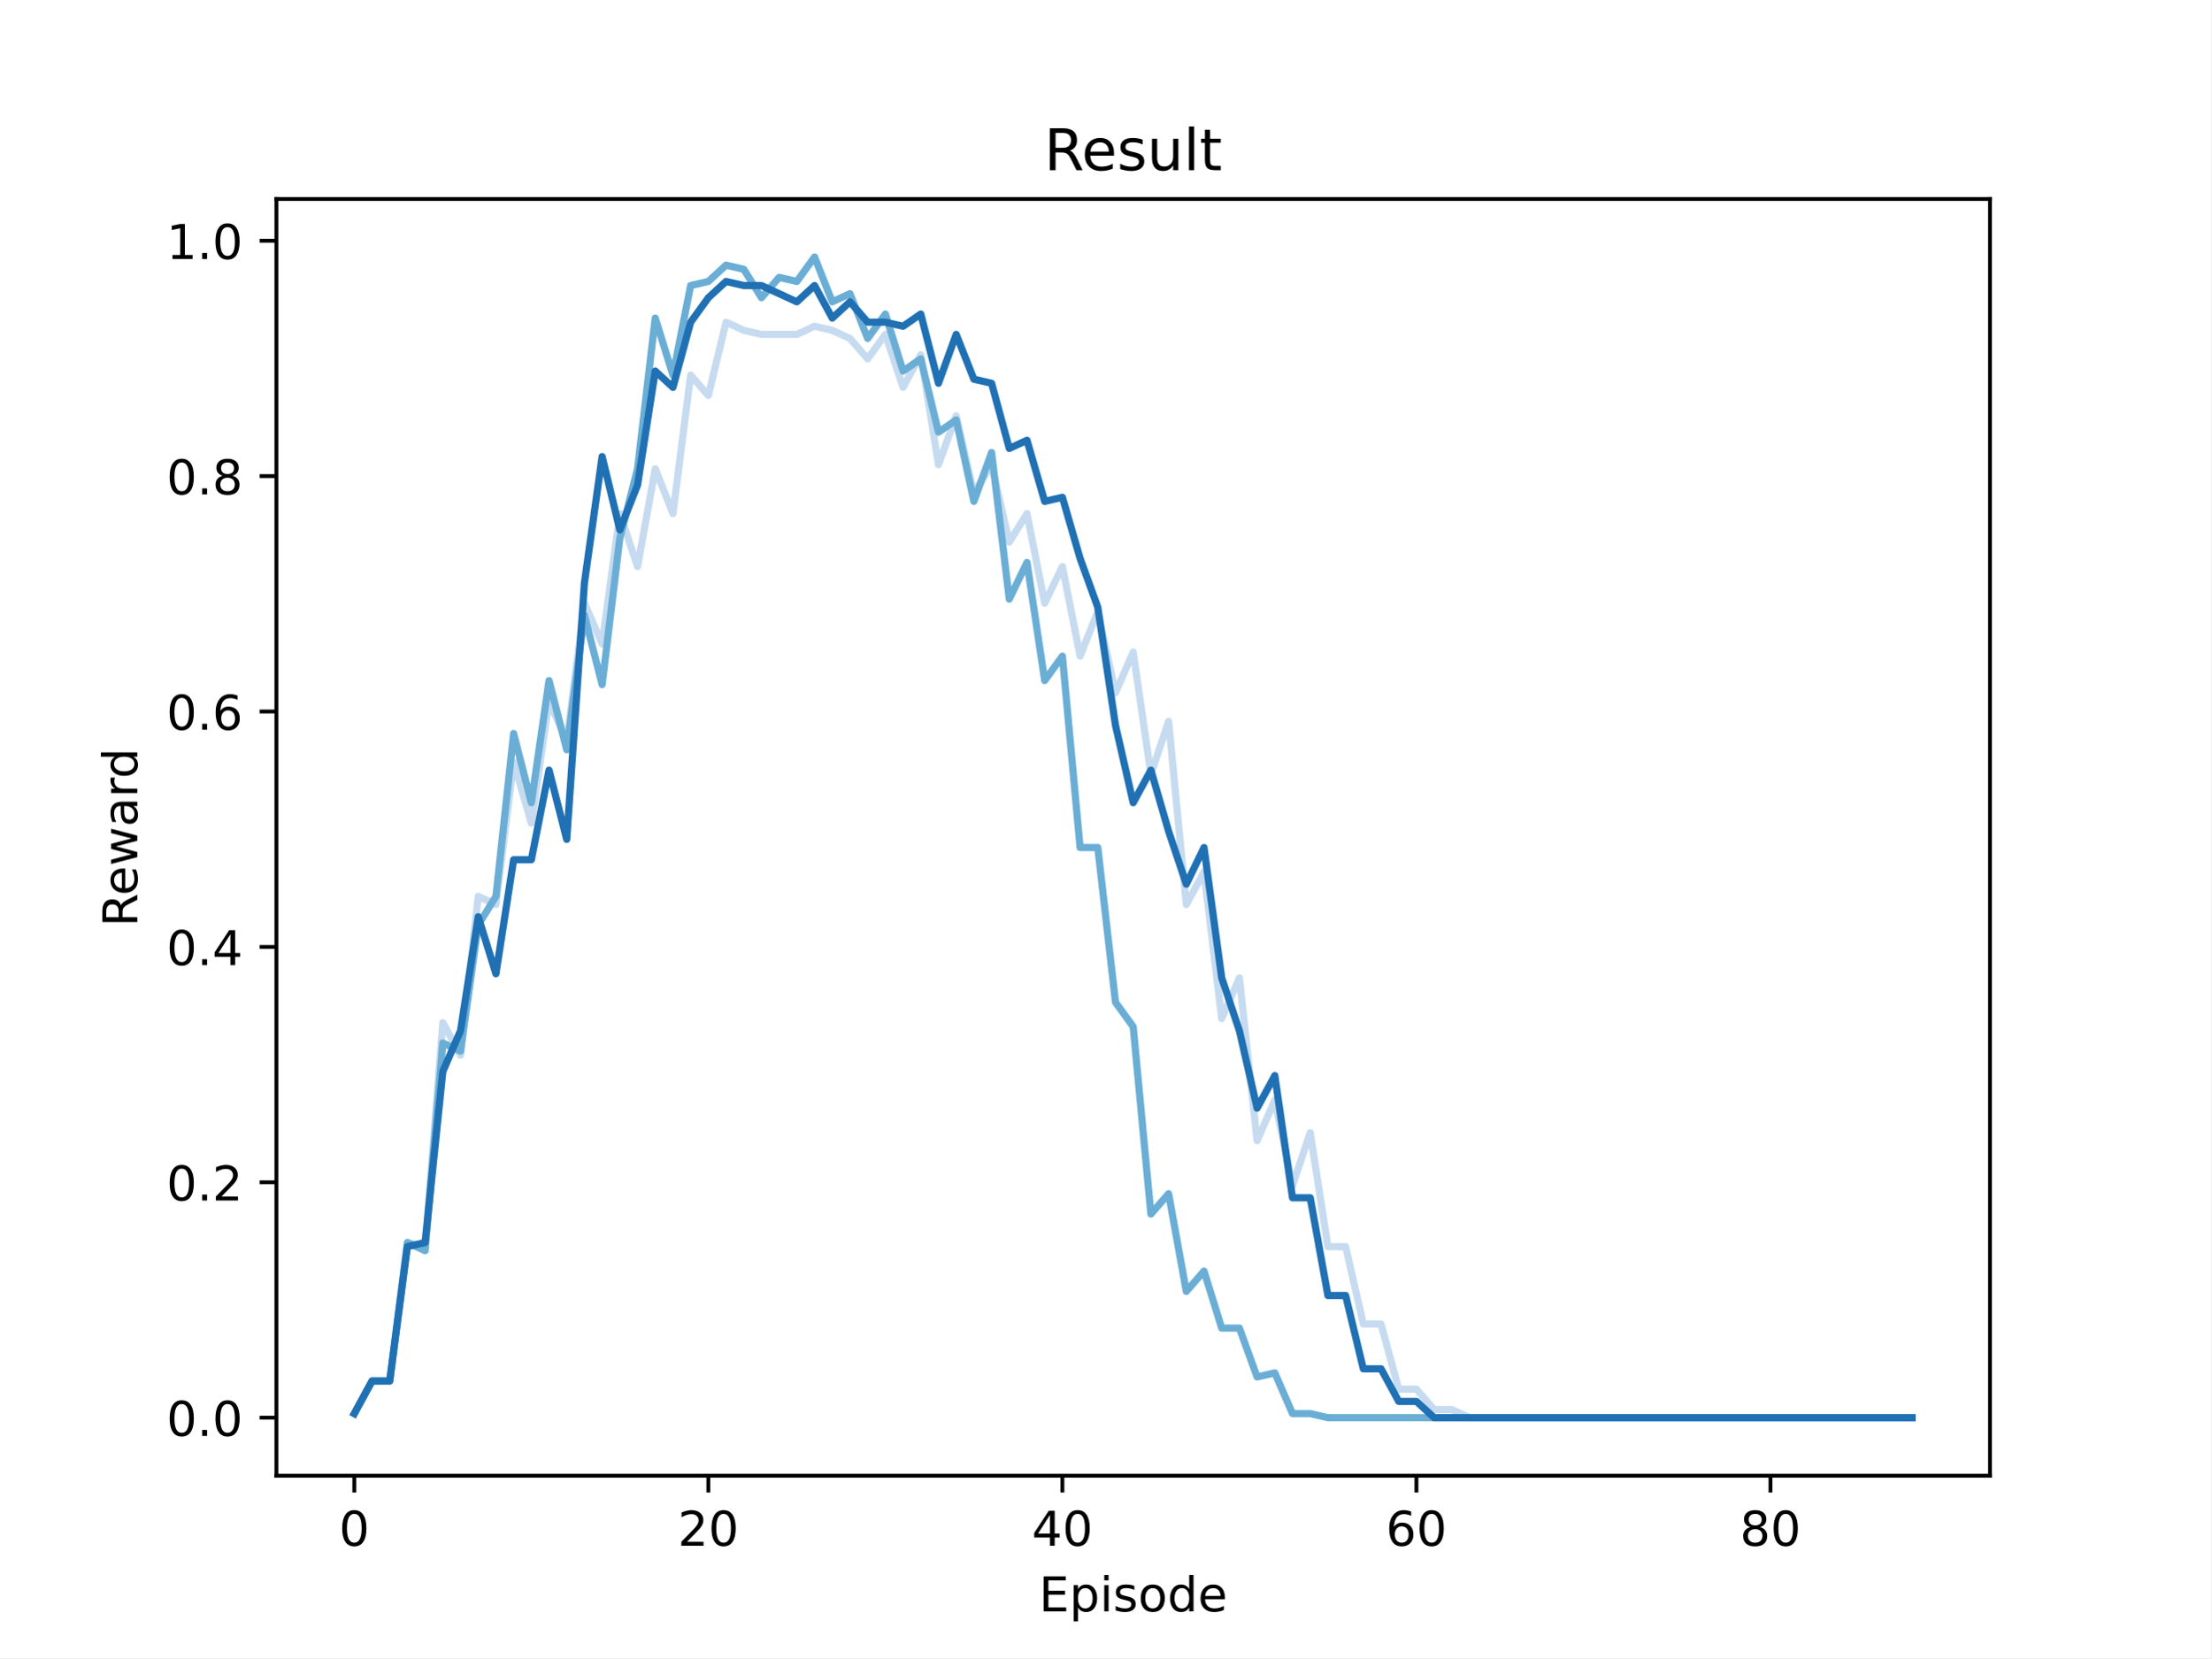
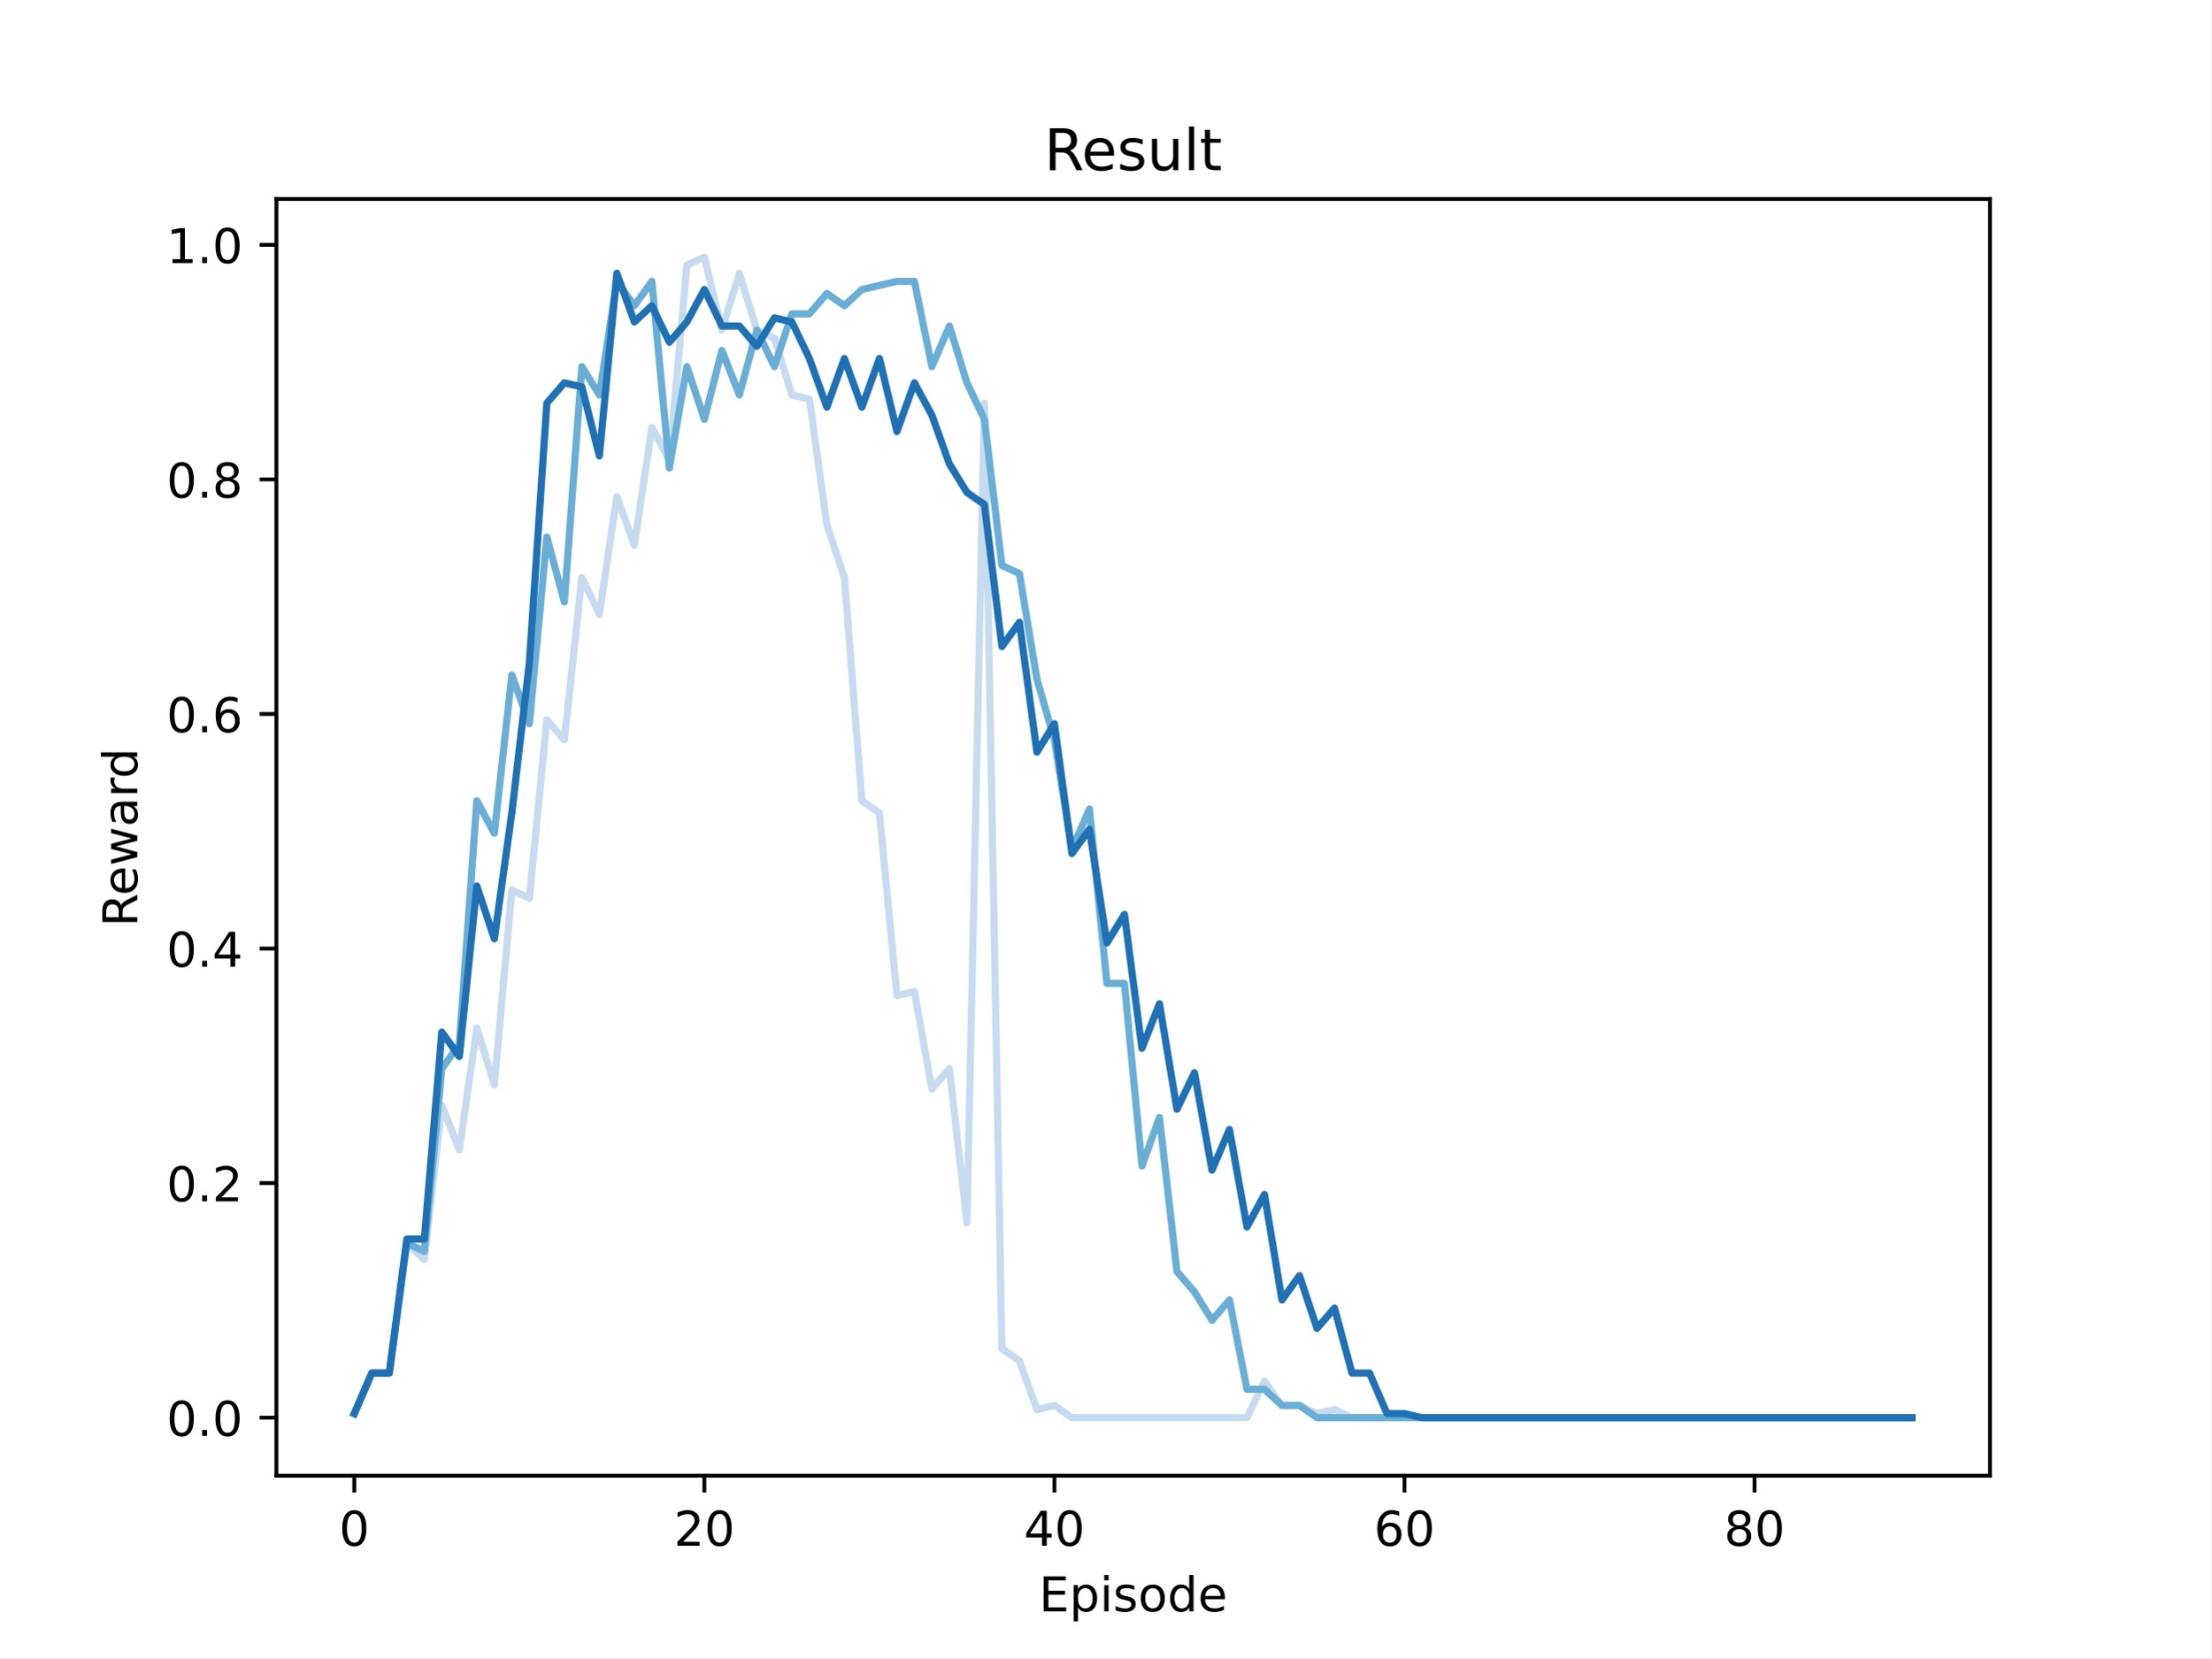
<svg xmlns="http://www.w3.org/2000/svg" xmlns:xlink="http://www.w3.org/1999/xlink" width="460.8pt" height="345.6pt" viewBox="0 0 460.8 345.6" version="1.1">
  <defs>
    <style type="text/css">*{stroke-linejoin: round; stroke-linecap: butt}</style>
  </defs>
  <g id="figure_1">
    <g id="patch_1">
      <path d="M 0 345.6  L 460.8 345.6  L 460.8 0  L 0 0  z " style="fill: #ffffff" />
    </g>
    <g id="axes_1">
      <g id="patch_2">
        <path d="M 57.6 307.584  L 414.72 307.584  L 414.72 41.472  L 57.6 41.472  z " style="fill: #ffffff" />
      </g>
      <g id="matplotlib.axis_1">
        <g id="xtick_1">
          <g id="line2d_1">
            <defs>
-               <path id="m8c17964e80" d="M 0 0  L 0 3.5  " style="stroke: #000000; stroke-width: 0.8" />
-             </defs>
-             <g>
-               <use xlink:href="#m8c17964e80" x="73.833" y="307.584" style="stroke: #000000; stroke-width: 0.8" />
+               <path id="m3e5725ed5f" d="M 0 0  L 0 3.5  " style="stroke: #000000; stroke-width: 0.8" />
+             </defs>
+             <g>
+               <use xlink:href="#m3e5725ed5f" x="73.833" y="307.584" style="stroke: #000000; stroke-width: 0.8" />
            </g>
          </g>
          <g id="text_1">
            <g transform="translate(70.65148 322.1824) scale(0.1 -0.1)">
              <defs>
                <path id="DejaVuSans-30" d="M 2034 4250  Q 1547 4250 1301 3770  Q 1056 3291 1056 2328  Q 1056 1369 1301 889  Q 1547 409 2034 409  Q 2525 409 2770 889  Q 3016 1369 3016 2328  Q 3016 3291 2770 3770  Q 2525 4250 2034 4250  z M 2034 4750  Q 2819 4750 3233 4129  Q 3647 3509 3647 2328  Q 3647 1150 3233 529  Q 2819 -91 2034 -91  Q 1250 -91 836 529  Q 422 1150 422 2328  Q 422 3509 836 4129  Q 1250 4750 2034 4750  z " transform="scale(0.015625)" />
              </defs>
              <use xlink:href="#DejaVuSans-30" />
            </g>
          </g>
        </g>
        <g id="xtick_2">
          <g id="line2d_2">
            <g>
-               <use xlink:href="#m8c17964e80" x="147.618" y="307.584" style="stroke: #000000; stroke-width: 0.8" />
+               <use xlink:href="#m3e5725ed5f" x="146.789" y="307.584" style="stroke: #000000; stroke-width: 0.8" />
            </g>
          </g>
          <g id="text_2">
-             <g transform="translate(141.2554 322.1824) scale(0.1 -0.1)">
+             <g transform="translate(140.4263 322.1824) scale(0.1 -0.1)">
              <defs>
                <path id="DejaVuSans-32" d="M 1228 531  L 3431 531  L 3431 0  L 469 0  L 469 531  Q 828 903 1448 1529  Q 2069 2156 2228 2338  Q 2531 2678 2651 2914  Q 2772 3150 2772 3378  Q 2772 3750 2511 3984  Q 2250 4219 1831 4219  Q 1534 4219 1204 4116  Q 875 4013 500 3803  L 500 4441  Q 881 4594 1212 4672  Q 1544 4750 1819 4750  Q 2544 4750 2975 4387  Q 3406 4025 3406 3419  Q 3406 3131 3298 2873  Q 3191 2616 2906 2266  Q 2828 2175 2409 1742  Q 1991 1309 1228 531  z " transform="scale(0.015625)" />
              </defs>
              <use xlink:href="#DejaVuSans-32" />
              <use xlink:href="#DejaVuSans-30" x="63.623" />
            </g>
          </g>
        </g>
        <g id="xtick_3">
          <g id="line2d_3">
            <g>
-               <use xlink:href="#m8c17964e80" x="221.403" y="307.584" style="stroke: #000000; stroke-width: 0.8" />
+               <use xlink:href="#m3e5725ed5f" x="219.745" y="307.584" style="stroke: #000000; stroke-width: 0.8" />
            </g>
          </g>
          <g id="text_3">
-             <g transform="translate(215.0405 322.1824) scale(0.1 -0.1)">
+             <g transform="translate(213.3824 322.1824) scale(0.1 -0.1)">
              <defs>
                <path id="DejaVuSans-34" d="M 2419 4116  L 825 1625  L 2419 1625  L 2419 4116  z M 2253 4666  L 3047 4666  L 3047 1625  L 3713 1625  L 3713 1100  L 3047 1100  L 3047 0  L 2419 0  L 2419 1100  L 313 1100  L 313 1709  L 2253 4666  z " transform="scale(0.015625)" />
              </defs>
              <use xlink:href="#DejaVuSans-34" />
              <use xlink:href="#DejaVuSans-30" x="63.623" />
            </g>
          </g>
        </g>
        <g id="xtick_4">
          <g id="line2d_4">
            <g>
-               <use xlink:href="#m8c17964e80" x="295.188" y="307.584" style="stroke: #000000; stroke-width: 0.8" />
+               <use xlink:href="#m3e5725ed5f" x="292.701" y="307.584" style="stroke: #000000; stroke-width: 0.8" />
            </g>
          </g>
          <g id="text_4">
-             <g transform="translate(288.8256 322.1824) scale(0.1 -0.1)">
+             <g transform="translate(286.3385 322.1824) scale(0.1 -0.1)">
              <defs>
                <path id="DejaVuSans-36" d="M 2113 2584  Q 1688 2584 1439 2293  Q 1191 2003 1191 1497  Q 1191 994 1439 701  Q 1688 409 2113 409  Q 2538 409 2786 701  Q 3034 994 3034 1497  Q 3034 2003 2786 2293  Q 2538 2584 2113 2584  z M 3366 4563  L 3366 3988  Q 3128 4100 2886 4159  Q 2644 4219 2406 4219  Q 1781 4219 1451 3797  Q 1122 3375 1075 2522  Q 1259 2794 1537 2939  Q 1816 3084 2150 3084  Q 2853 3084 3261 2657  Q 3669 2231 3669 1497  Q 3669 778 3244 343  Q 2819 -91 2113 -91  Q 1303 -91 875 529  Q 447 1150 447 2328  Q 447 3434 972 4092  Q 1497 4750 2381 4750  Q 2619 4750 2861 4703  Q 3103 4656 3366 4563  z " transform="scale(0.015625)" />
              </defs>
              <use xlink:href="#DejaVuSans-36" />
              <use xlink:href="#DejaVuSans-30" x="63.623" />
            </g>
          </g>
        </g>
        <g id="xtick_5">
          <g id="line2d_5">
            <g>
-               <use xlink:href="#m8c17964e80" x="368.973" y="307.584" style="stroke: #000000; stroke-width: 0.8" />
+               <use xlink:href="#m3e5725ed5f" x="365.657" y="307.584" style="stroke: #000000; stroke-width: 0.8" />
            </g>
          </g>
          <g id="text_5">
-             <g transform="translate(362.6107 322.1824) scale(0.1 -0.1)">
+             <g transform="translate(359.2945 322.1824) scale(0.1 -0.1)">
              <defs>
                <path id="DejaVuSans-38" d="M 2034 2216  Q 1584 2216 1326 1975  Q 1069 1734 1069 1313  Q 1069 891 1326 650  Q 1584 409 2034 409  Q 2484 409 2743 651  Q 3003 894 3003 1313  Q 3003 1734 2745 1975  Q 2488 2216 2034 2216  z M 1403 2484  Q 997 2584 770 2862  Q 544 3141 544 3541  Q 544 4100 942 4425  Q 1341 4750 2034 4750  Q 2731 4750 3128 4425  Q 3525 4100 3525 3541  Q 3525 3141 3298 2862  Q 3072 2584 2669 2484  Q 3125 2378 3379 2068  Q 3634 1759 3634 1313  Q 3634 634 3220 271  Q 2806 -91 2034 -91  Q 1263 -91 848 271  Q 434 634 434 1313  Q 434 1759 690 2068  Q 947 2378 1403 2484  z M 1172 3481  Q 1172 3119 1398 2916  Q 1625 2713 2034 2713  Q 2441 2713 2670 2916  Q 2900 3119 2900 3481  Q 2900 3844 2670 4047  Q 2441 4250 2034 4250  Q 1625 4250 1398 4047  Q 1172 3844 1172 3481  z " transform="scale(0.015625)" />
              </defs>
              <use xlink:href="#DejaVuSans-38" />
              <use xlink:href="#DejaVuSans-30" x="63.623" />
            </g>
          </g>
        </g>
        <g id="text_6">
          <g transform="translate(216.5225 335.8606) scale(0.1 -0.1)">
            <defs>
              <path id="DejaVuSans-45" d="M 628 4666  L 3578 4666  L 3578 4134  L 1259 4134  L 1259 2753  L 3481 2753  L 3481 2222  L 1259 2222  L 1259 531  L 3634 531  L 3634 0  L 628 0  L 628 4666  z " transform="scale(0.015625)" />
              <path id="DejaVuSans-70" d="M 1159 525  L 1159 -1331  L 581 -1331  L 581 3500  L 1159 3500  L 1159 2969  Q 1341 3281 1617 3432  Q 1894 3584 2278 3584  Q 2916 3584 3314 3078  Q 3713 2572 3713 1747  Q 3713 922 3314 415  Q 2916 -91 2278 -91  Q 1894 -91 1617 61  Q 1341 213 1159 525  z M 3116 1747  Q 3116 2381 2855 2742  Q 2594 3103 2138 3103  Q 1681 3103 1420 2742  Q 1159 2381 1159 1747  Q 1159 1113 1420 752  Q 1681 391 2138 391  Q 2594 391 2855 752  Q 3116 1113 3116 1747  z " transform="scale(0.015625)" />
              <path id="DejaVuSans-69" d="M 603 3500  L 1178 3500  L 1178 0  L 603 0  L 603 3500  z M 603 4863  L 1178 4863  L 1178 4134  L 603 4134  L 603 4863  z " transform="scale(0.015625)" />
              <path id="DejaVuSans-73" d="M 2834 3397  L 2834 2853  Q 2591 2978 2328 3040  Q 2066 3103 1784 3103  Q 1356 3103 1142 2972  Q 928 2841 928 2578  Q 928 2378 1081 2264  Q 1234 2150 1697 2047  L 1894 2003  Q 2506 1872 2764 1633  Q 3022 1394 3022 966  Q 3022 478 2636 193  Q 2250 -91 1575 -91  Q 1294 -91 989 -36  Q 684 19 347 128  L 347 722  Q 666 556 975 473  Q 1284 391 1588 391  Q 1994 391 2212 530  Q 2431 669 2431 922  Q 2431 1156 2273 1281  Q 2116 1406 1581 1522  L 1381 1569  Q 847 1681 609 1914  Q 372 2147 372 2553  Q 372 3047 722 3315  Q 1072 3584 1716 3584  Q 2034 3584 2315 3537  Q 2597 3491 2834 3397  z " transform="scale(0.015625)" />
              <path id="DejaVuSans-6f" d="M 1959 3097  Q 1497 3097 1228 2736  Q 959 2375 959 1747  Q 959 1119 1226 758  Q 1494 397 1959 397  Q 2419 397 2687 759  Q 2956 1122 2956 1747  Q 2956 2369 2687 2733  Q 2419 3097 1959 3097  z M 1959 3584  Q 2709 3584 3137 3096  Q 3566 2609 3566 1747  Q 3566 888 3137 398  Q 2709 -91 1959 -91  Q 1206 -91 779 398  Q 353 888 353 1747  Q 353 2609 779 3096  Q 1206 3584 1959 3584  z " transform="scale(0.015625)" />
              <path id="DejaVuSans-64" d="M 2906 2969  L 2906 4863  L 3481 4863  L 3481 0  L 2906 0  L 2906 525  Q 2725 213 2448 61  Q 2172 -91 1784 -91  Q 1150 -91 751 415  Q 353 922 353 1747  Q 353 2572 751 3078  Q 1150 3584 1784 3584  Q 2172 3584 2448 3432  Q 2725 3281 2906 2969  z M 947 1747  Q 947 1113 1208 752  Q 1469 391 1925 391  Q 2381 391 2643 752  Q 2906 1113 2906 1747  Q 2906 2381 2643 2742  Q 2381 3103 1925 3103  Q 1469 3103 1208 2742  Q 947 2381 947 1747  z " transform="scale(0.015625)" />
              <path id="DejaVuSans-65" d="M 3597 1894  L 3597 1613  L 953 1613  Q 991 1019 1311 708  Q 1631 397 2203 397  Q 2534 397 2845 478  Q 3156 559 3463 722  L 3463 178  Q 3153 47 2828 -22  Q 2503 -91 2169 -91  Q 1331 -91 842 396  Q 353 884 353 1716  Q 353 2575 817 3079  Q 1281 3584 2069 3584  Q 2775 3584 3186 3129  Q 3597 2675 3597 1894  z M 3022 2063  Q 3016 2534 2758 2815  Q 2500 3097 2075 3097  Q 1594 3097 1305 2825  Q 1016 2553 972 2059  L 3022 2063  z " transform="scale(0.015625)" />
            </defs>
            <use xlink:href="#DejaVuSans-45" />
            <use xlink:href="#DejaVuSans-70" x="63.184" />
            <use xlink:href="#DejaVuSans-69" x="126.66" />
            <use xlink:href="#DejaVuSans-73" x="154.443" />
            <use xlink:href="#DejaVuSans-6f" x="206.543" />
            <use xlink:href="#DejaVuSans-64" x="267.725" />
            <use xlink:href="#DejaVuSans-65" x="331.201" />
          </g>
        </g>
      </g>
      <g id="matplotlib.axis_2">
        <g id="ytick_1">
          <g id="line2d_6">
            <defs>
-               <path id="ma7118ca9bf" d="M 0 0  L -3.5 0  " style="stroke: #000000; stroke-width: 0.8" />
-             </defs>
-             <g>
-               <use xlink:href="#ma7118ca9bf" x="57.6" y="295.488" style="stroke: #000000; stroke-width: 0.8" />
+               <path id="mf3e5ec3d20" d="M 0 0  L -3.5 0  " style="stroke: #000000; stroke-width: 0.8" />
+             </defs>
+             <g>
+               <use xlink:href="#mf3e5ec3d20" x="57.6" y="295.488" style="stroke: #000000; stroke-width: 0.8" />
            </g>
          </g>
          <g id="text_7">
            <g transform="translate(34.69687 299.2872) scale(0.1 -0.1)">
              <defs>
                <path id="DejaVuSans-2e" d="M 684 794  L 1344 794  L 1344 0  L 684 0  L 684 794  z " transform="scale(0.015625)" />
              </defs>
              <use xlink:href="#DejaVuSans-30" />
              <use xlink:href="#DejaVuSans-2e" x="63.623" />
              <use xlink:href="#DejaVuSans-30" x="95.41" />
            </g>
          </g>
        </g>
        <g id="ytick_2">
          <g id="line2d_7">
            <g>
-               <use xlink:href="#ma7118ca9bf" x="57.6" y="246.425" style="stroke: #000000; stroke-width: 0.8" />
+               <use xlink:href="#mf3e5ec3d20" x="57.6" y="246.596" style="stroke: #000000; stroke-width: 0.8" />
            </g>
          </g>
          <g id="text_8">
-             <g transform="translate(34.69687 250.2241) scale(0.1 -0.1)">
+             <g transform="translate(34.69687 250.3957) scale(0.1 -0.1)">
              <use xlink:href="#DejaVuSans-30" />
              <use xlink:href="#DejaVuSans-2e" x="63.623" />
              <use xlink:href="#DejaVuSans-32" x="95.41" />
            </g>
          </g>
        </g>
        <g id="ytick_3">
          <g id="line2d_8">
            <g>
-               <use xlink:href="#ma7118ca9bf" x="57.6" y="197.362" style="stroke: #000000; stroke-width: 0.8" />
+               <use xlink:href="#mf3e5ec3d20" x="57.6" y="197.705" style="stroke: #000000; stroke-width: 0.8" />
            </g>
          </g>
          <g id="text_9">
-             <g transform="translate(34.69687 201.1611) scale(0.1 -0.1)">
+             <g transform="translate(34.69687 201.5042) scale(0.1 -0.1)">
              <use xlink:href="#DejaVuSans-30" />
              <use xlink:href="#DejaVuSans-2e" x="63.623" />
              <use xlink:href="#DejaVuSans-34" x="95.41" />
            </g>
          </g>
        </g>
        <g id="ytick_4">
          <g id="line2d_9">
            <g>
-               <use xlink:href="#ma7118ca9bf" x="57.6" y="148.299" style="stroke: #000000; stroke-width: 0.8" />
+               <use xlink:href="#mf3e5ec3d20" x="57.6" y="148.813" style="stroke: #000000; stroke-width: 0.8" />
            </g>
          </g>
          <g id="text_10">
-             <g transform="translate(34.69687 152.098) scale(0.1 -0.1)">
+             <g transform="translate(34.69687 152.6126) scale(0.1 -0.1)">
              <use xlink:href="#DejaVuSans-30" />
              <use xlink:href="#DejaVuSans-2e" x="63.623" />
              <use xlink:href="#DejaVuSans-36" x="95.41" />
            </g>
          </g>
        </g>
        <g id="ytick_5">
          <g id="line2d_10">
            <g>
-               <use xlink:href="#ma7118ca9bf" x="57.6" y="99.236" style="stroke: #000000; stroke-width: 0.8" />
+               <use xlink:href="#mf3e5ec3d20" x="57.6" y="99.922" style="stroke: #000000; stroke-width: 0.8" />
            </g>
          </g>
          <g id="text_11">
-             <g transform="translate(34.69687 103.0349) scale(0.1 -0.1)">
+             <g transform="translate(34.69687 103.7211) scale(0.1 -0.1)">
              <use xlink:href="#DejaVuSans-30" />
              <use xlink:href="#DejaVuSans-2e" x="63.623" />
              <use xlink:href="#DejaVuSans-38" x="95.41" />
            </g>
          </g>
        </g>
        <g id="ytick_6">
          <g id="line2d_11">
            <g>
-               <use xlink:href="#ma7118ca9bf" x="57.6" y="50.173" style="stroke: #000000; stroke-width: 0.8" />
+               <use xlink:href="#mf3e5ec3d20" x="57.6" y="51.03" style="stroke: #000000; stroke-width: 0.8" />
            </g>
          </g>
          <g id="text_12">
-             <g transform="translate(34.69687 53.97185) scale(0.1 -0.1)">
+             <g transform="translate(34.69687 54.8296) scale(0.1 -0.1)">
              <defs>
                <path id="DejaVuSans-31" d="M 794 531  L 1825 531  L 1825 4091  L 703 3866  L 703 4441  L 1819 4666  L 2450 4666  L 2450 531  L 3481 531  L 3481 0  L 794 0  L 794 531  z " transform="scale(0.015625)" />
              </defs>
              <use xlink:href="#DejaVuSans-31" />
              <use xlink:href="#DejaVuSans-2e" x="63.623" />
              <use xlink:href="#DejaVuSans-30" x="95.41" />
            </g>
          </g>
        </g>
        <g id="text_13">
          <g transform="translate(28.61719 193.1491) rotate(-90) scale(0.1 -0.1)">
            <defs>
              <path id="DejaVuSans-52" d="M 2841 2188  Q 3044 2119 3236 1894  Q 3428 1669 3622 1275  L 4263 0  L 3584 0  L 2988 1197  Q 2756 1666 2539 1819  Q 2322 1972 1947 1972  L 1259 1972  L 1259 0  L 628 0  L 628 4666  L 2053 4666  Q 2853 4666 3247 4331  Q 3641 3997 3641 3322  Q 3641 2881 3436 2590  Q 3231 2300 2841 2188  z M 1259 4147  L 1259 2491  L 2053 2491  Q 2509 2491 2742 2702  Q 2975 2913 2975 3322  Q 2975 3731 2742 3939  Q 2509 4147 2053 4147  L 1259 4147  z " transform="scale(0.015625)" />
              <path id="DejaVuSans-77" d="M 269 3500  L 844 3500  L 1563 769  L 2278 3500  L 2956 3500  L 3675 769  L 4391 3500  L 4966 3500  L 4050 0  L 3372 0  L 2619 2869  L 1863 0  L 1184 0  L 269 3500  z " transform="scale(0.015625)" />
              <path id="DejaVuSans-61" d="M 2194 1759  Q 1497 1759 1228 1600  Q 959 1441 959 1056  Q 959 750 1161 570  Q 1363 391 1709 391  Q 2188 391 2477 730  Q 2766 1069 2766 1631  L 2766 1759  L 2194 1759  z M 3341 1997  L 3341 0  L 2766 0  L 2766 531  Q 2569 213 2275 61  Q 1981 -91 1556 -91  Q 1019 -91 701 211  Q 384 513 384 1019  Q 384 1609 779 1909  Q 1175 2209 1959 2209  L 2766 2209  L 2766 2266  Q 2766 2663 2505 2880  Q 2244 3097 1772 3097  Q 1472 3097 1187 3025  Q 903 2953 641 2809  L 641 3341  Q 956 3463 1253 3523  Q 1550 3584 1831 3584  Q 2591 3584 2966 3190  Q 3341 2797 3341 1997  z " transform="scale(0.015625)" />
              <path id="DejaVuSans-72" d="M 2631 2963  Q 2534 3019 2420 3045  Q 2306 3072 2169 3072  Q 1681 3072 1420 2755  Q 1159 2438 1159 1844  L 1159 0  L 581 0  L 581 3500  L 1159 3500  L 1159 2956  Q 1341 3275 1631 3429  Q 1922 3584 2338 3584  Q 2397 3584 2469 3576  Q 2541 3569 2628 3553  L 2631 2963  z " transform="scale(0.015625)" />
            </defs>
            <use xlink:href="#DejaVuSans-52" />
            <use xlink:href="#DejaVuSans-65" x="64.982" />
            <use xlink:href="#DejaVuSans-77" x="126.506" />
            <use xlink:href="#DejaVuSans-61" x="208.293" />
            <use xlink:href="#DejaVuSans-72" x="269.572" />
            <use xlink:href="#DejaVuSans-64" x="308.936" />
          </g>
        </g>
      </g>
      <g id="line2d_12">
-         <path d="M 73.833 294.639  L 77.522 287.848  L 81.211 287.848  L 84.9 258.988  L 88.59 259.837  L 92.279 213.15  L 95.968 219.941  L 99.658 186.836  L 103.347 188.534  L 107.036 158.824  L 110.725 171.557  L 114.415 146.092  L 118.104 154.58  L 121.793 125.72  L 125.482 134.208  L 129.172 107.045  L 132.861 118.08  L 136.55 97.708  L 140.239 107.045  L 143.929 78.184  L 147.618 82.429  L 151.307 67.149  L 154.996 68.847  L 158.686 69.696  L 162.375 69.696  L 166.064 69.696  L 169.753 67.998  L 173.443 68.847  L 177.132 70.545  L 180.821 74.789  L 184.51 69.696  L 188.2 80.731  L 191.889 73.94  L 195.578 96.859  L 199.267 86.673  L 202.957 102.801  L 206.646 96.859  L 210.335 112.987  L 214.024 107.045  L 217.714 125.72  L 221.403 118.08  L 225.092 136.755  L 228.781 127.417  L 232.471 144.394  L 236.16 135.906  L 239.849 161.371  L 243.539 150.336  L 247.228 188.534  L 250.917 181.743  L 254.606 212.301  L 258.296 203.813  L 261.985 237.767  L 265.674 229.278  L 269.363 247.104  L 273.053 236.069  L 276.742 259.837  L 280.431 259.837  L 284.12 275.965  L 287.81 275.965  L 291.499 289.546  L 295.188 289.546  L 298.877 293.79  L 302.567 293.79  L 306.256 295.488  L 309.945 295.488  L 313.634 295.488  L 317.324 295.488  L 321.013 295.488  L 324.702 295.488  L 328.391 295.488  L 332.081 295.488  L 335.77 295.488  L 339.459 295.488  L 343.148 295.488  L 346.838 295.488  L 350.527 295.488  L 354.216 295.488  L 357.905 295.488  L 361.595 295.488  L 365.284 295.488  L 368.973 295.488  L 372.662 295.488  L 376.352 295.488  L 380.041 295.488  L 383.73 295.488  L 387.42 295.488  L 391.109 295.488  L 394.798 295.488  L 398.487 295.488  " clip-path="url(#pf45e8e0fda)" style="fill: none; stroke: #c6dbef; stroke-width: 1.5; stroke-linecap: square" />
+         <path d="M 73.833 294.642  L 77.481 286.183  L 81.128 286.183  L 84.776 259.115  L 88.424 262.499  L 92.072 230.356  L 95.72 239.66  L 99.367 214.284  L 103.015 226.126  L 106.663 185.524  L 110.311 187.216  L 113.959 149.998  L 117.606 154.227  L 121.254 120.392  L 124.902 128.005  L 128.55 103.475  L 132.198 113.625  L 135.845 89.095  L 139.493 95.862  L 143.141 55.26  L 146.789 53.568  L 150.437 68.794  L 154.084 56.951  L 157.732 68.794  L 161.38 70.485  L 165.028 82.328  L 168.676 83.174  L 172.323 109.396  L 175.971 120.392  L 179.619 166.915  L 183.267 169.453  L 186.915 207.517  L 190.562 206.671  L 194.21 226.972  L 197.858 222.743  L 201.506 254.886  L 205.154 84.019  L 208.801 281.108  L 212.449 283.646  L 216.097 293.796  L 219.745 292.95  L 223.393 295.488  L 227.04 295.488  L 230.688 295.488  L 234.336 295.488  L 237.984 295.488  L 241.632 295.488  L 245.28 295.488  L 248.927 295.488  L 252.575 295.488  L 256.223 295.488  L 259.871 295.488  L 263.519 287.875  L 267.166 292.95  L 270.814 292.95  L 274.462 294.642  L 278.11 293.796  L 281.758 295.488  L 285.405 295.488  L 289.053 295.488  L 292.701 295.488  L 296.349 295.488  L 299.997 295.488  L 303.644 295.488  L 307.292 295.488  L 310.94 295.488  L 314.588 295.488  L 318.236 295.488  L 321.883 295.488  L 325.531 295.488  L 329.179 295.488  L 332.827 295.488  L 336.475 295.488  L 340.122 295.488  L 343.77 295.488  L 347.418 295.488  L 351.066 295.488  L 354.714 295.488  L 358.361 295.488  L 362.009 295.488  L 365.657 295.488  L 369.305 295.488  L 372.953 295.488  L 376.6 295.488  L 380.248 295.488  L 383.896 295.488  L 387.544 295.488  L 391.192 295.488  L 394.839 295.488  L 398.487 295.488  " clip-path="url(#p73d50ec2d5)" style="fill: none; stroke: #c6dbef; stroke-width: 1.5; stroke-linecap: square" />
      </g>
      <g id="line2d_13">
-         <path d="M 73.833 294.639  L 77.522 287.848  L 81.211 287.848  L 84.9 258.988  L 88.59 260.685  L 92.279 217.395  L 95.968 219.092  L 99.658 192.778  L 103.347 186.836  L 107.036 152.883  L 110.725 167.313  L 114.415 141.848  L 118.104 156.278  L 121.793 128.266  L 125.482 142.696  L 129.172 112.138  L 132.861 97.708  L 136.55 66.301  L 140.239 78.184  L 143.929 59.51  L 147.618 58.661  L 151.307 55.266  L 154.996 56.115  L 158.686 62.056  L 162.375 57.812  L 166.064 58.661  L 169.753 53.568  L 173.443 62.905  L 177.132 61.208  L 180.821 70.545  L 184.51 65.452  L 188.2 77.336  L 191.889 74.789  L 195.578 90.068  L 199.267 87.522  L 202.957 104.499  L 206.646 94.312  L 210.335 124.871  L 214.024 117.231  L 217.714 141.848  L 221.403 136.755  L 225.092 176.65  L 228.781 176.65  L 232.471 208.906  L 236.16 213.999  L 239.849 253.046  L 243.539 248.802  L 247.228 269.174  L 250.917 264.93  L 254.606 276.813  L 258.296 276.813  L 261.985 287  L 265.674 286.151  L 269.363 294.639  L 273.053 294.639  L 276.742 295.488  L 280.431 295.488  L 284.12 295.488  L 287.81 295.488  L 291.499 295.488  L 295.188 295.488  L 298.877 295.488  L 302.567 295.488  L 306.256 295.488  L 309.945 295.488  L 313.634 295.488  L 317.324 295.488  L 321.013 295.488  L 324.702 295.488  L 328.391 295.488  L 332.081 295.488  L 335.77 295.488  L 339.459 295.488  L 343.148 295.488  L 346.838 295.488  L 350.527 295.488  L 354.216 295.488  L 357.905 295.488  L 361.595 295.488  L 365.284 295.488  L 368.973 295.488  L 372.662 295.488  L 376.352 295.488  L 380.041 295.488  L 383.73 295.488  L 387.42 295.488  L 391.109 295.488  L 394.798 295.488  L 398.487 295.488  " clip-path="url(#pf45e8e0fda)" style="fill: none; stroke: #6aaed6; stroke-width: 1.5; stroke-linecap: square" />
+         <path d="M 73.833 294.642  L 77.481 286.183  L 81.128 286.183  L 84.776 259.115  L 88.424 260.807  L 92.072 222.743  L 95.72 217.668  L 99.367 166.915  L 103.015 173.682  L 106.663 140.693  L 110.311 150.844  L 113.959 111.933  L 117.606 125.467  L 121.254 76.407  L 124.902 82.328  L 128.55 58.643  L 132.198 63.718  L 135.845 58.643  L 139.493 97.553  L 143.141 76.407  L 146.789 87.403  L 150.437 73.023  L 154.084 82.328  L 157.732 68.794  L 161.38 76.407  L 165.028 65.41  L 168.676 65.41  L 172.323 61.181  L 175.971 63.718  L 179.619 60.335  L 183.267 59.489  L 186.915 58.643  L 190.562 58.643  L 194.21 76.407  L 197.858 67.948  L 201.506 79.79  L 205.154 87.403  L 208.801 117.854  L 212.449 119.546  L 216.097 141.539  L 219.745 154.227  L 223.393 177.066  L 227.04 168.607  L 230.688 204.979  L 234.336 204.979  L 237.984 243.044  L 241.632 232.893  L 245.28 265.037  L 248.927 269.266  L 252.575 275.187  L 256.223 270.958  L 259.871 289.567  L 263.519 289.567  L 267.166 292.95  L 270.814 292.95  L 274.462 295.488  L 278.11 295.488  L 281.758 295.488  L 285.405 295.488  L 289.053 295.488  L 292.701 295.488  L 296.349 295.488  L 299.997 295.488  L 303.644 295.488  L 307.292 295.488  L 310.94 295.488  L 314.588 295.488  L 318.236 295.488  L 321.883 295.488  L 325.531 295.488  L 329.179 295.488  L 332.827 295.488  L 336.475 295.488  L 340.122 295.488  L 343.77 295.488  L 347.418 295.488  L 351.066 295.488  L 354.714 295.488  L 358.361 295.488  L 362.009 295.488  L 365.657 295.488  L 369.305 295.488  L 372.953 295.488  L 376.6 295.488  L 380.248 295.488  L 383.896 295.488  L 387.544 295.488  L 391.192 295.488  L 394.839 295.488  L 398.487 295.488  " clip-path="url(#p73d50ec2d5)" style="fill: none; stroke: #6aaed6; stroke-width: 1.5; stroke-linecap: square" />
      </g>
      <g id="line2d_14">
-         <path d="M 73.833 294.639  L 77.522 287.848  L 81.211 287.848  L 84.9 259.837  L 88.59 258.988  L 92.279 223.336  L 95.968 214.848  L 99.658 191.08  L 103.347 202.964  L 107.036 179.197  L 110.725 179.197  L 114.415 160.522  L 118.104 174.952  L 121.793 121.475  L 125.482 95.161  L 129.172 110.44  L 132.861 101.103  L 136.55 77.336  L 140.239 80.731  L 143.929 67.149  L 147.618 62.056  L 151.307 58.661  L 154.996 59.51  L 158.686 59.51  L 162.375 61.208  L 166.064 62.905  L 169.753 59.51  L 173.443 66.301  L 177.132 62.905  L 180.821 67.149  L 184.51 67.149  L 188.2 67.998  L 191.889 65.452  L 195.578 79.882  L 199.267 69.696  L 202.957 79.033  L 206.646 79.882  L 210.335 93.464  L 214.024 91.766  L 217.714 104.499  L 221.403 103.65  L 225.092 116.382  L 228.781 126.568  L 232.471 151.185  L 236.16 167.313  L 239.849 160.522  L 243.539 173.255  L 247.228 184.29  L 250.917 176.65  L 254.606 203.813  L 258.296 214.848  L 261.985 230.976  L 265.674 224.185  L 269.363 249.651  L 273.053 249.651  L 276.742 270.023  L 280.431 270.023  L 284.12 285.302  L 287.81 285.302  L 291.499 292.093  L 295.188 292.093  L 298.877 295.488  L 302.567 295.488  L 306.256 295.488  L 309.945 295.488  L 313.634 295.488  L 317.324 295.488  L 321.013 295.488  L 324.702 295.488  L 328.391 295.488  L 332.081 295.488  L 335.77 295.488  L 339.459 295.488  L 343.148 295.488  L 346.838 295.488  L 350.527 295.488  L 354.216 295.488  L 357.905 295.488  L 361.595 295.488  L 365.284 295.488  L 368.973 295.488  L 372.662 295.488  L 376.352 295.488  L 380.041 295.488  L 383.73 295.488  L 387.42 295.488  L 391.109 295.488  L 394.798 295.488  L 398.487 295.488  " clip-path="url(#pf45e8e0fda)" style="fill: none; stroke: #2070b4; stroke-width: 1.5; stroke-linecap: square" />
+         <path d="M 73.833 294.642  L 77.481 286.183  L 81.128 286.183  L 84.776 258.27  L 88.424 258.27  L 92.072 215.13  L 95.72 220.205  L 99.367 184.678  L 103.015 195.675  L 106.663 169.453  L 110.311 138.155  L 113.959 84.019  L 117.606 79.79  L 121.254 80.636  L 124.902 95.016  L 128.55 56.951  L 132.198 67.102  L 135.845 63.718  L 139.493 71.331  L 143.141 67.102  L 146.789 60.335  L 150.437 67.948  L 154.084 67.948  L 157.732 72.177  L 161.38 66.256  L 165.028 67.102  L 168.676 74.715  L 172.323 84.865  L 175.971 74.715  L 179.619 84.865  L 183.267 74.715  L 186.915 89.941  L 190.562 79.79  L 194.21 86.557  L 197.858 96.708  L 201.506 102.629  L 205.154 105.166  L 208.801 134.772  L 212.449 129.697  L 216.097 156.765  L 219.745 150.844  L 223.393 177.911  L 227.04 172.836  L 230.688 196.521  L 234.336 190.6  L 237.984 218.513  L 241.632 209.209  L 245.28 231.202  L 248.927 223.589  L 252.575 243.89  L 256.223 235.431  L 259.871 255.732  L 263.519 248.965  L 267.166 270.958  L 270.814 265.882  L 274.462 276.879  L 278.11 272.649  L 281.758 286.183  L 285.405 286.183  L 289.053 294.642  L 292.701 294.642  L 296.349 295.488  L 299.997 295.488  L 303.644 295.488  L 307.292 295.488  L 310.94 295.488  L 314.588 295.488  L 318.236 295.488  L 321.883 295.488  L 325.531 295.488  L 329.179 295.488  L 332.827 295.488  L 336.475 295.488  L 340.122 295.488  L 343.77 295.488  L 347.418 295.488  L 351.066 295.488  L 354.714 295.488  L 358.361 295.488  L 362.009 295.488  L 365.657 295.488  L 369.305 295.488  L 372.953 295.488  L 376.6 295.488  L 380.248 295.488  L 383.896 295.488  L 387.544 295.488  L 391.192 295.488  L 394.839 295.488  L 398.487 295.488  " clip-path="url(#p73d50ec2d5)" style="fill: none; stroke: #2070b4; stroke-width: 1.5; stroke-linecap: square" />
      </g>
      <g id="patch_3">
        <path d="M 57.6 307.584  L 57.6 41.472  " style="fill: none; stroke: #000000; stroke-width: 0.8; stroke-linejoin: miter; stroke-linecap: square" />
      </g>
      <g id="patch_4">
        <path d="M 414.72 307.584  L 414.72 41.472  " style="fill: none; stroke: #000000; stroke-width: 0.8; stroke-linejoin: miter; stroke-linecap: square" />
      </g>
      <g id="patch_5">
        <path d="M 57.6 307.584  L 414.72 307.584  " style="fill: none; stroke: #000000; stroke-width: 0.8; stroke-linejoin: miter; stroke-linecap: square" />
      </g>
      <g id="patch_6">
        <path d="M 57.6 41.472  L 414.72 41.472  " style="fill: none; stroke: #000000; stroke-width: 0.8; stroke-linejoin: miter; stroke-linecap: square" />
      </g>
      <g id="text_14">
        <g transform="translate(217.6219 35.472) scale(0.12 -0.12)">
          <defs>
            <path id="DejaVuSans-75" d="M 544 1381  L 544 3500  L 1119 3500  L 1119 1403  Q 1119 906 1312 657  Q 1506 409 1894 409  Q 2359 409 2629 706  Q 2900 1003 2900 1516  L 2900 3500  L 3475 3500  L 3475 0  L 2900 0  L 2900 538  Q 2691 219 2414 64  Q 2138 -91 1772 -91  Q 1169 -91 856 284  Q 544 659 544 1381  z M 1991 3584  L 1991 3584  z " transform="scale(0.015625)" />
            <path id="DejaVuSans-6c" d="M 603 4863  L 1178 4863  L 1178 0  L 603 0  L 603 4863  z " transform="scale(0.015625)" />
            <path id="DejaVuSans-74" d="M 1172 4494  L 1172 3500  L 2356 3500  L 2356 3053  L 1172 3053  L 1172 1153  Q 1172 725 1289 603  Q 1406 481 1766 481  L 2356 481  L 2356 0  L 1766 0  Q 1100 0 847 248  Q 594 497 594 1153  L 594 3053  L 172 3053  L 172 3500  L 594 3500  L 594 4494  L 1172 4494  z " transform="scale(0.015625)" />
          </defs>
          <use xlink:href="#DejaVuSans-52" />
          <use xlink:href="#DejaVuSans-65" x="64.982" />
          <use xlink:href="#DejaVuSans-73" x="126.506" />
          <use xlink:href="#DejaVuSans-75" x="178.605" />
          <use xlink:href="#DejaVuSans-6c" x="241.984" />
          <use xlink:href="#DejaVuSans-74" x="269.768" />
        </g>
      </g>
    </g>
  </g>
  <defs>
-     <clipPath id="pf45e8e0fda">
+     <clipPath id="p73d50ec2d5">
      <rect x="57.6" y="41.472" width="357.12" height="266.112" />
    </clipPath>
  </defs>
</svg>
